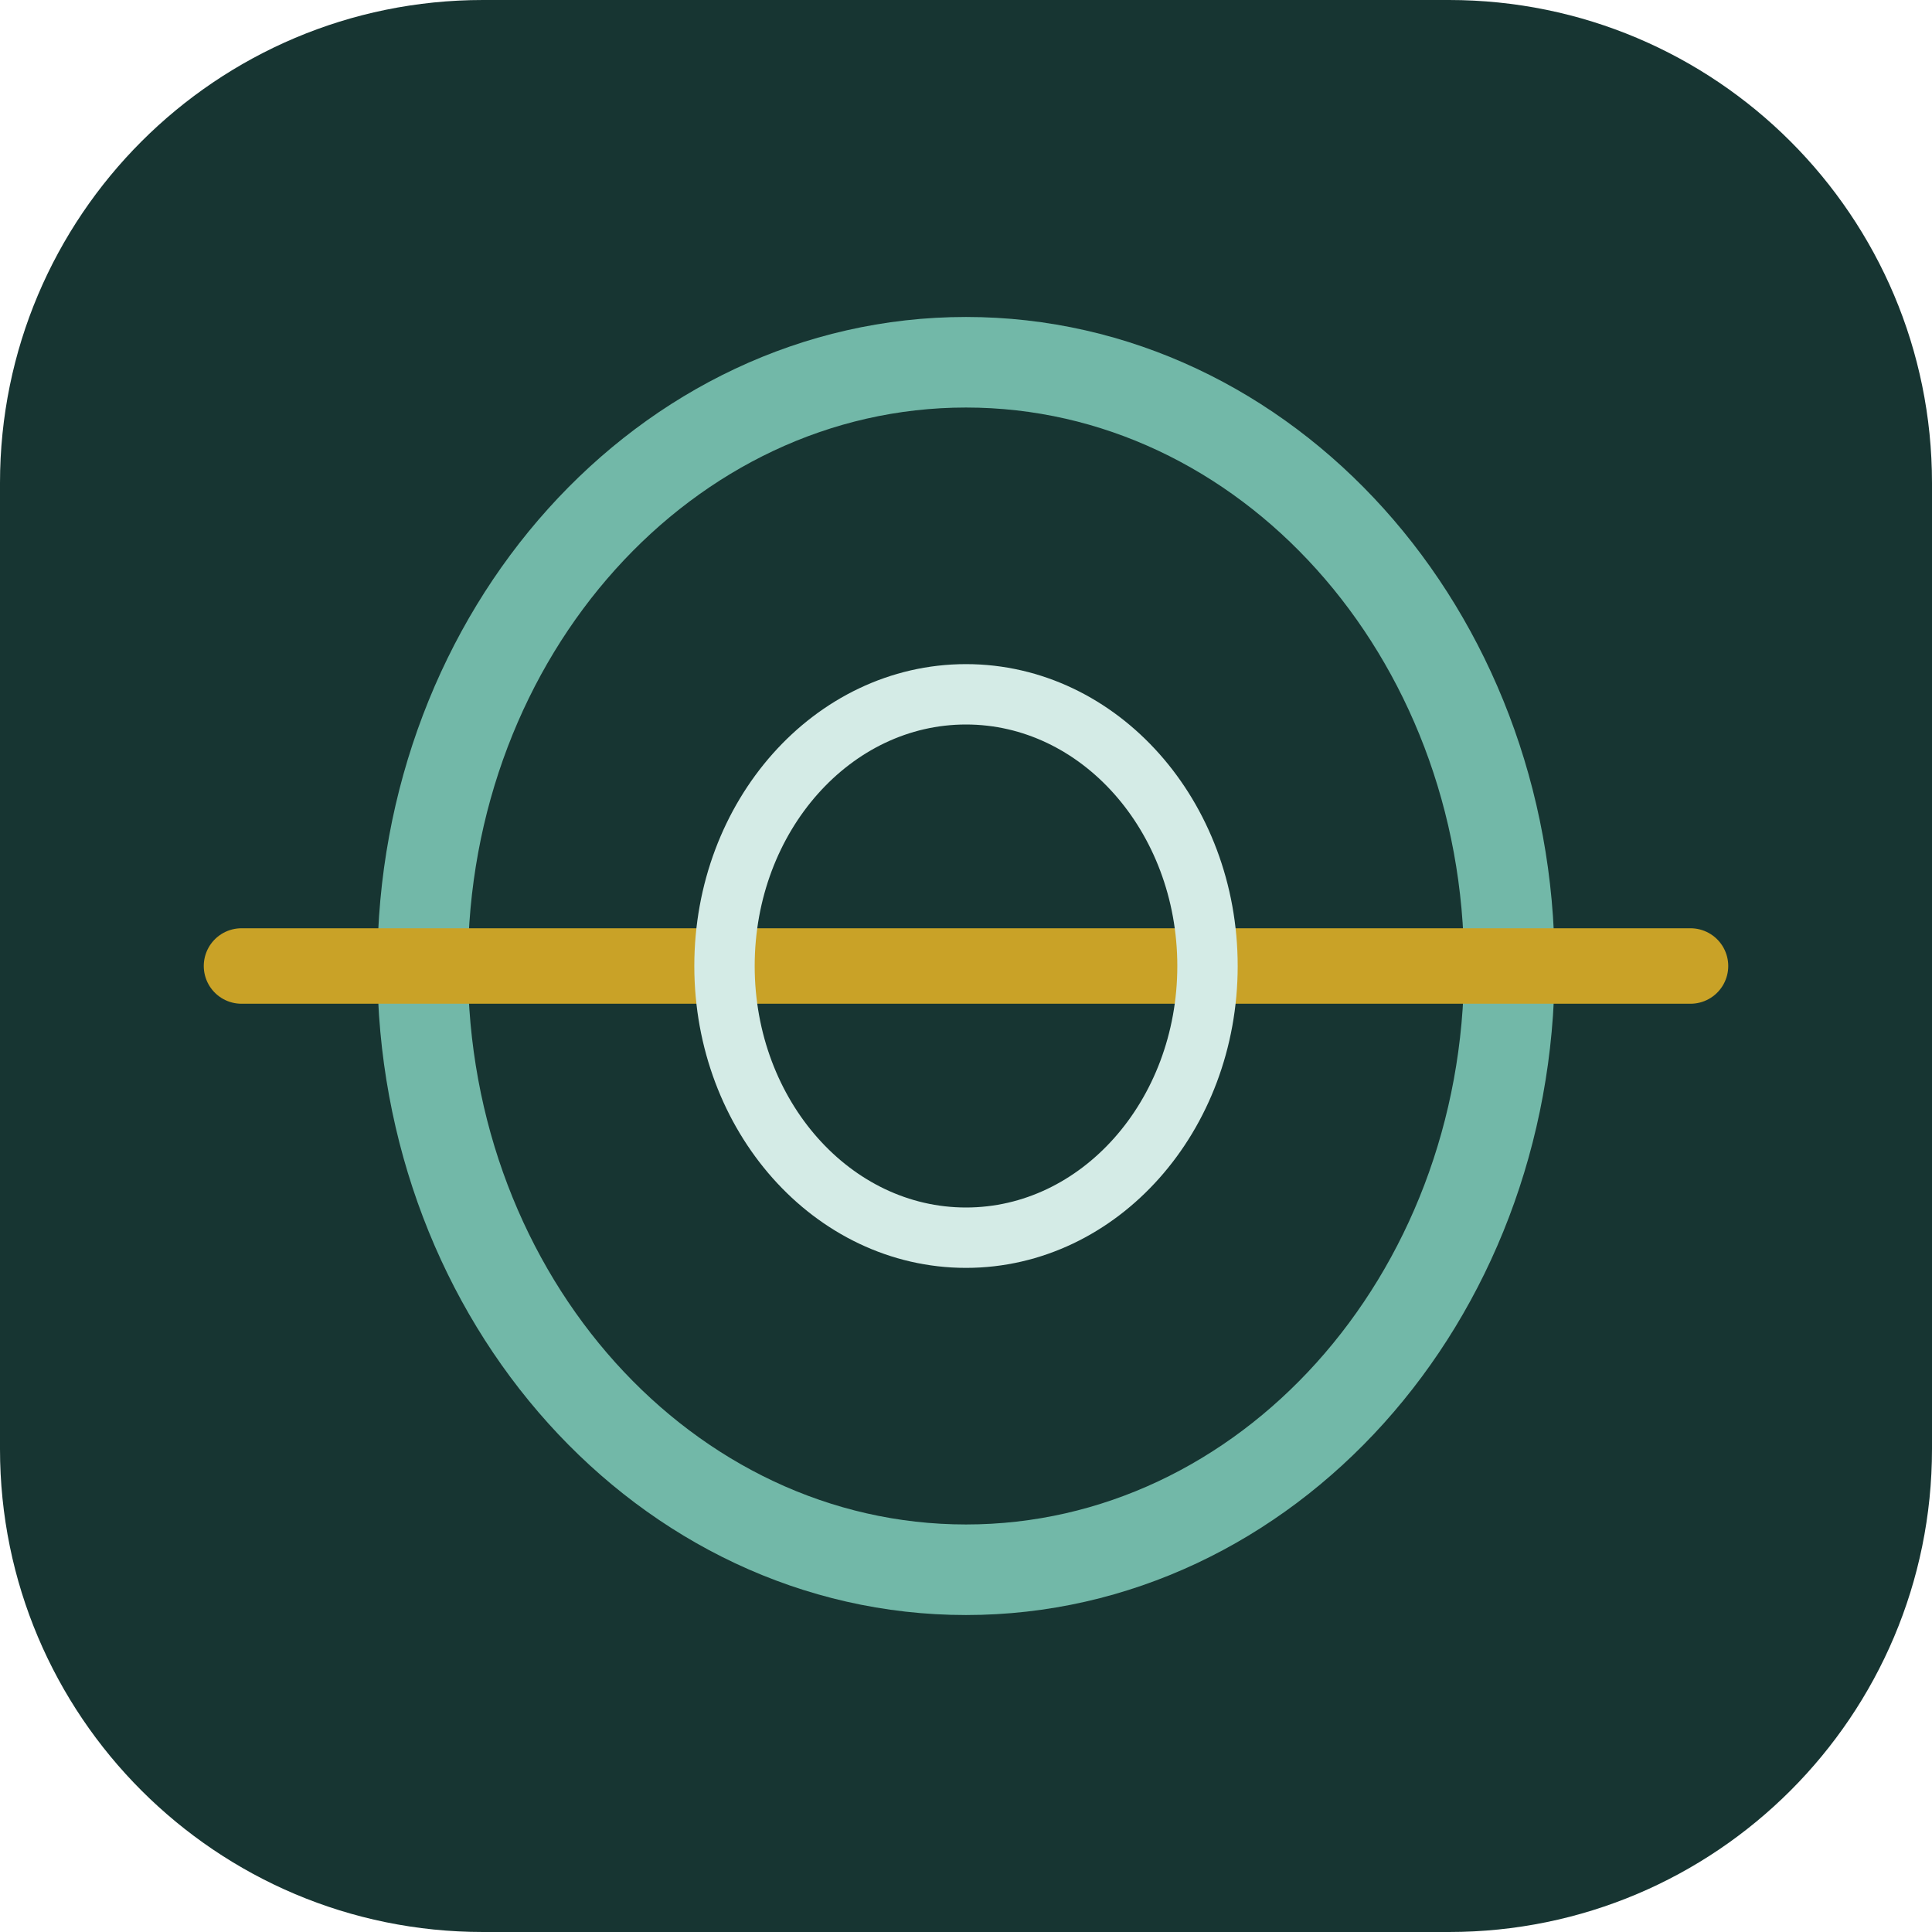
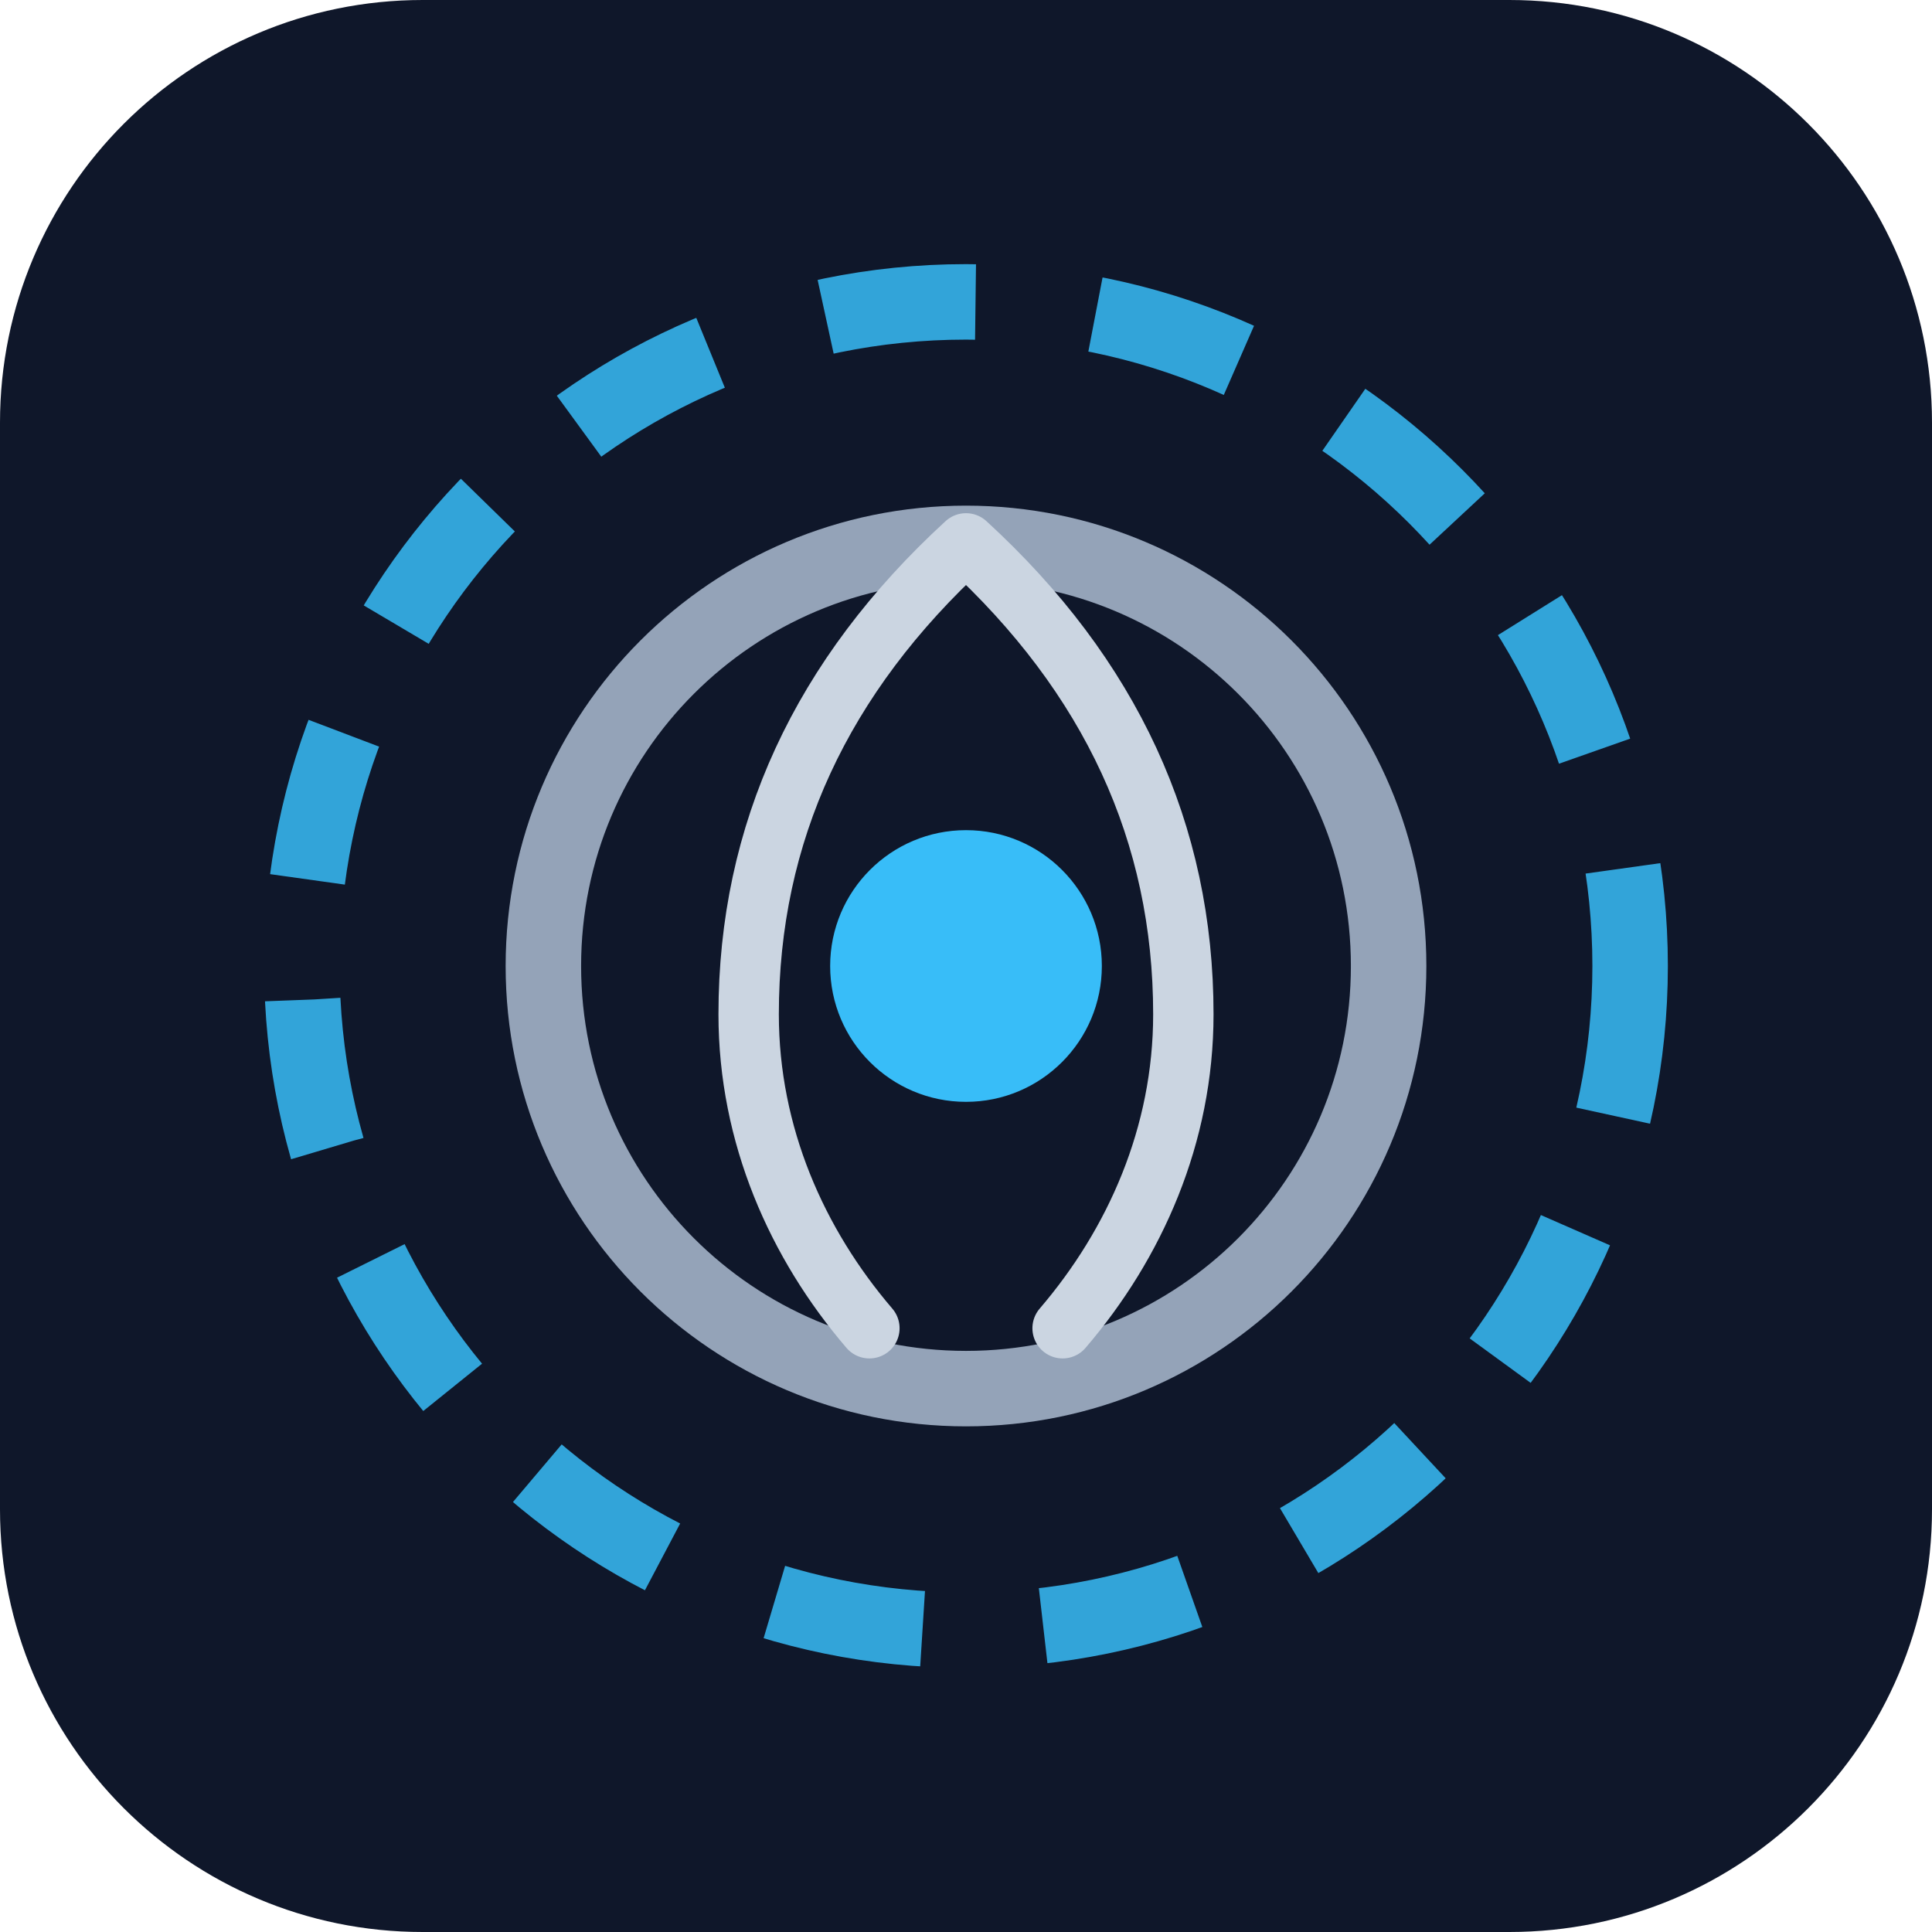
- <svg xmlns="http://www.w3.org/2000/svg" viewBox="0 0 32 32" role="img" aria-label="AxialMRI">
-   <rect width="32" height="32" rx="8" fill="#173532" />
-   <ellipse cx="16" cy="16" rx="9" ry="10" fill="none" stroke="#72b8a8" stroke-width="1.5" />
-   <line x1="4" y1="16" x2="28" y2="16" stroke="#c9a227" stroke-width="1.25" stroke-linecap="round" />
-   <ellipse cx="16" cy="16" rx="4" ry="4.5" fill="none" stroke="#d4ebe6" stroke-width="1" />
+ <svg xmlns="http://www.w3.org/2000/svg" viewBox="0 0 32 32" role="img" aria-label="CerebroAI">
+   <rect width="32" height="32" rx="7" fill="#0f172a" />
+   <circle cx="16" cy="16" r="11" fill="none" stroke="#38bdf8" stroke-width="1.25" stroke-dasharray="2.5 2" opacity="0.85" />
+   <circle cx="16" cy="16" r="7" fill="none" stroke="#94a3b8" stroke-width="1.25" />
+   <path d="M16 9c-2.4 2.2-3.6 4.8-3.6 7.8 0 2 0.8 3.8 2 5.2M16 9c2.4 2.2 3.6 4.8 3.6 7.8 0 2-0.8 3.8-2 5.2" stroke="#cbd5e1" stroke-width="1" stroke-linecap="round" fill="none" />
+   <circle cx="16" cy="16" r="2.25" fill="#38bdf8" />
</svg>
